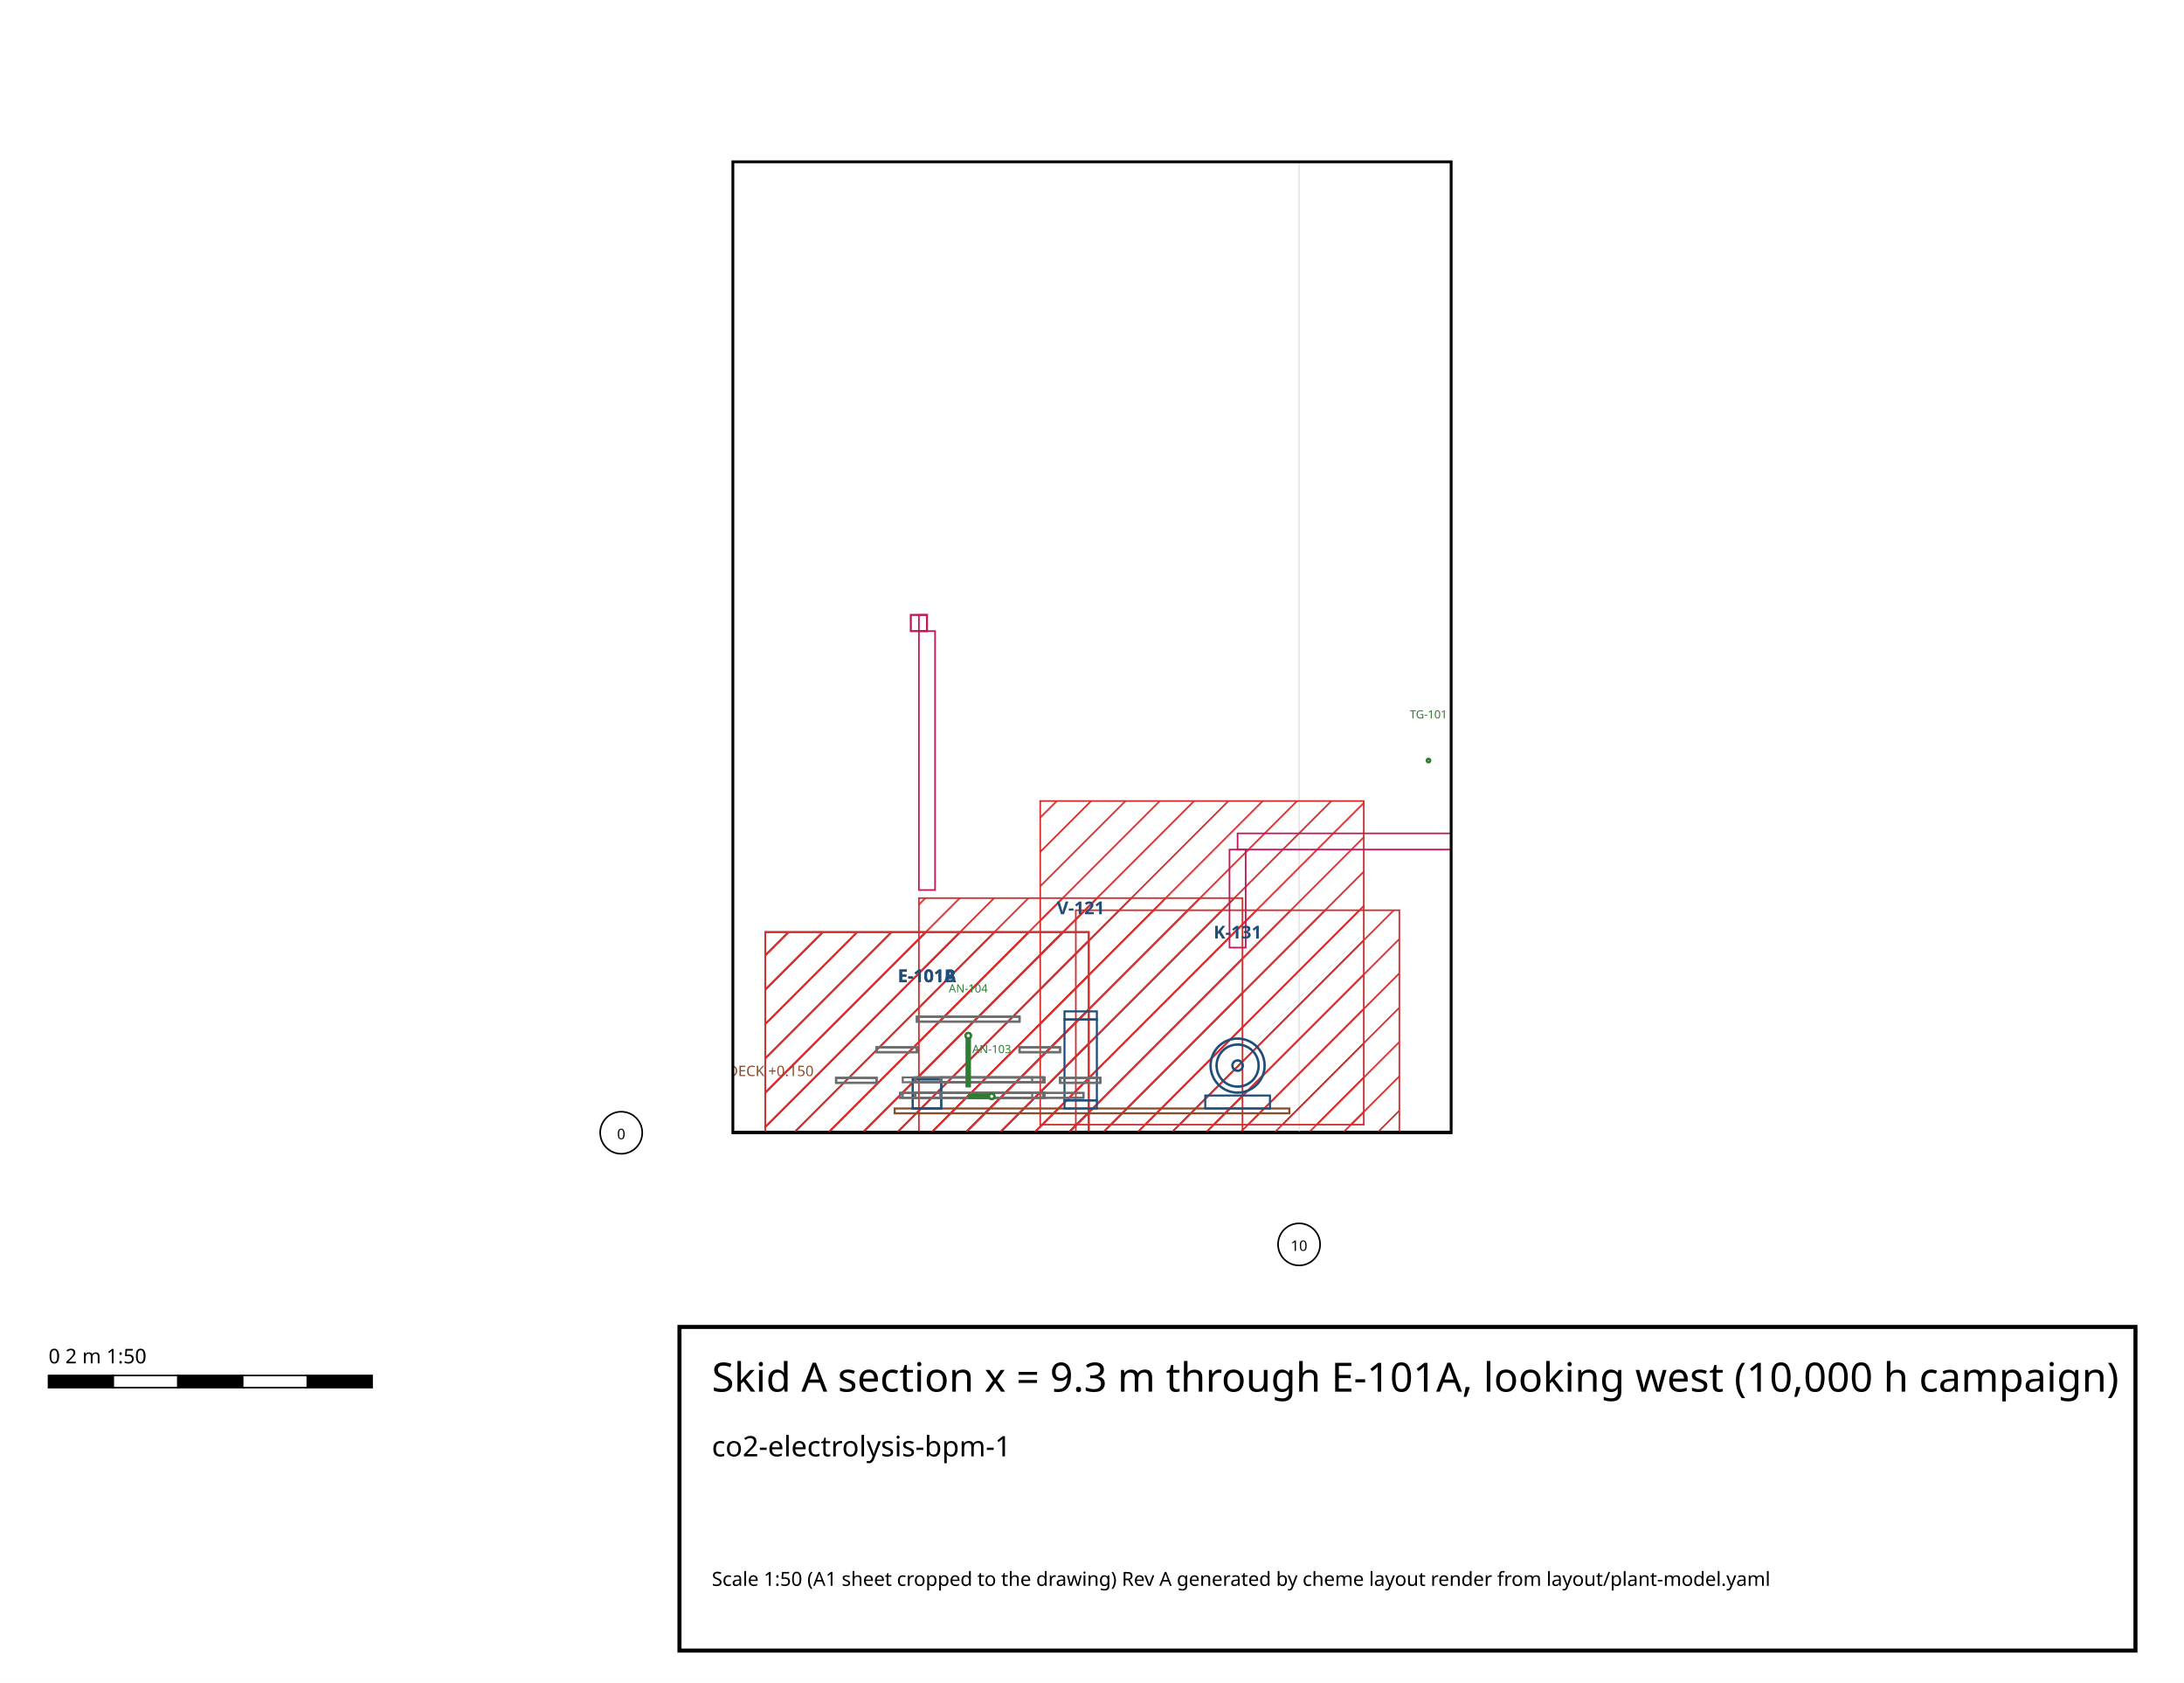
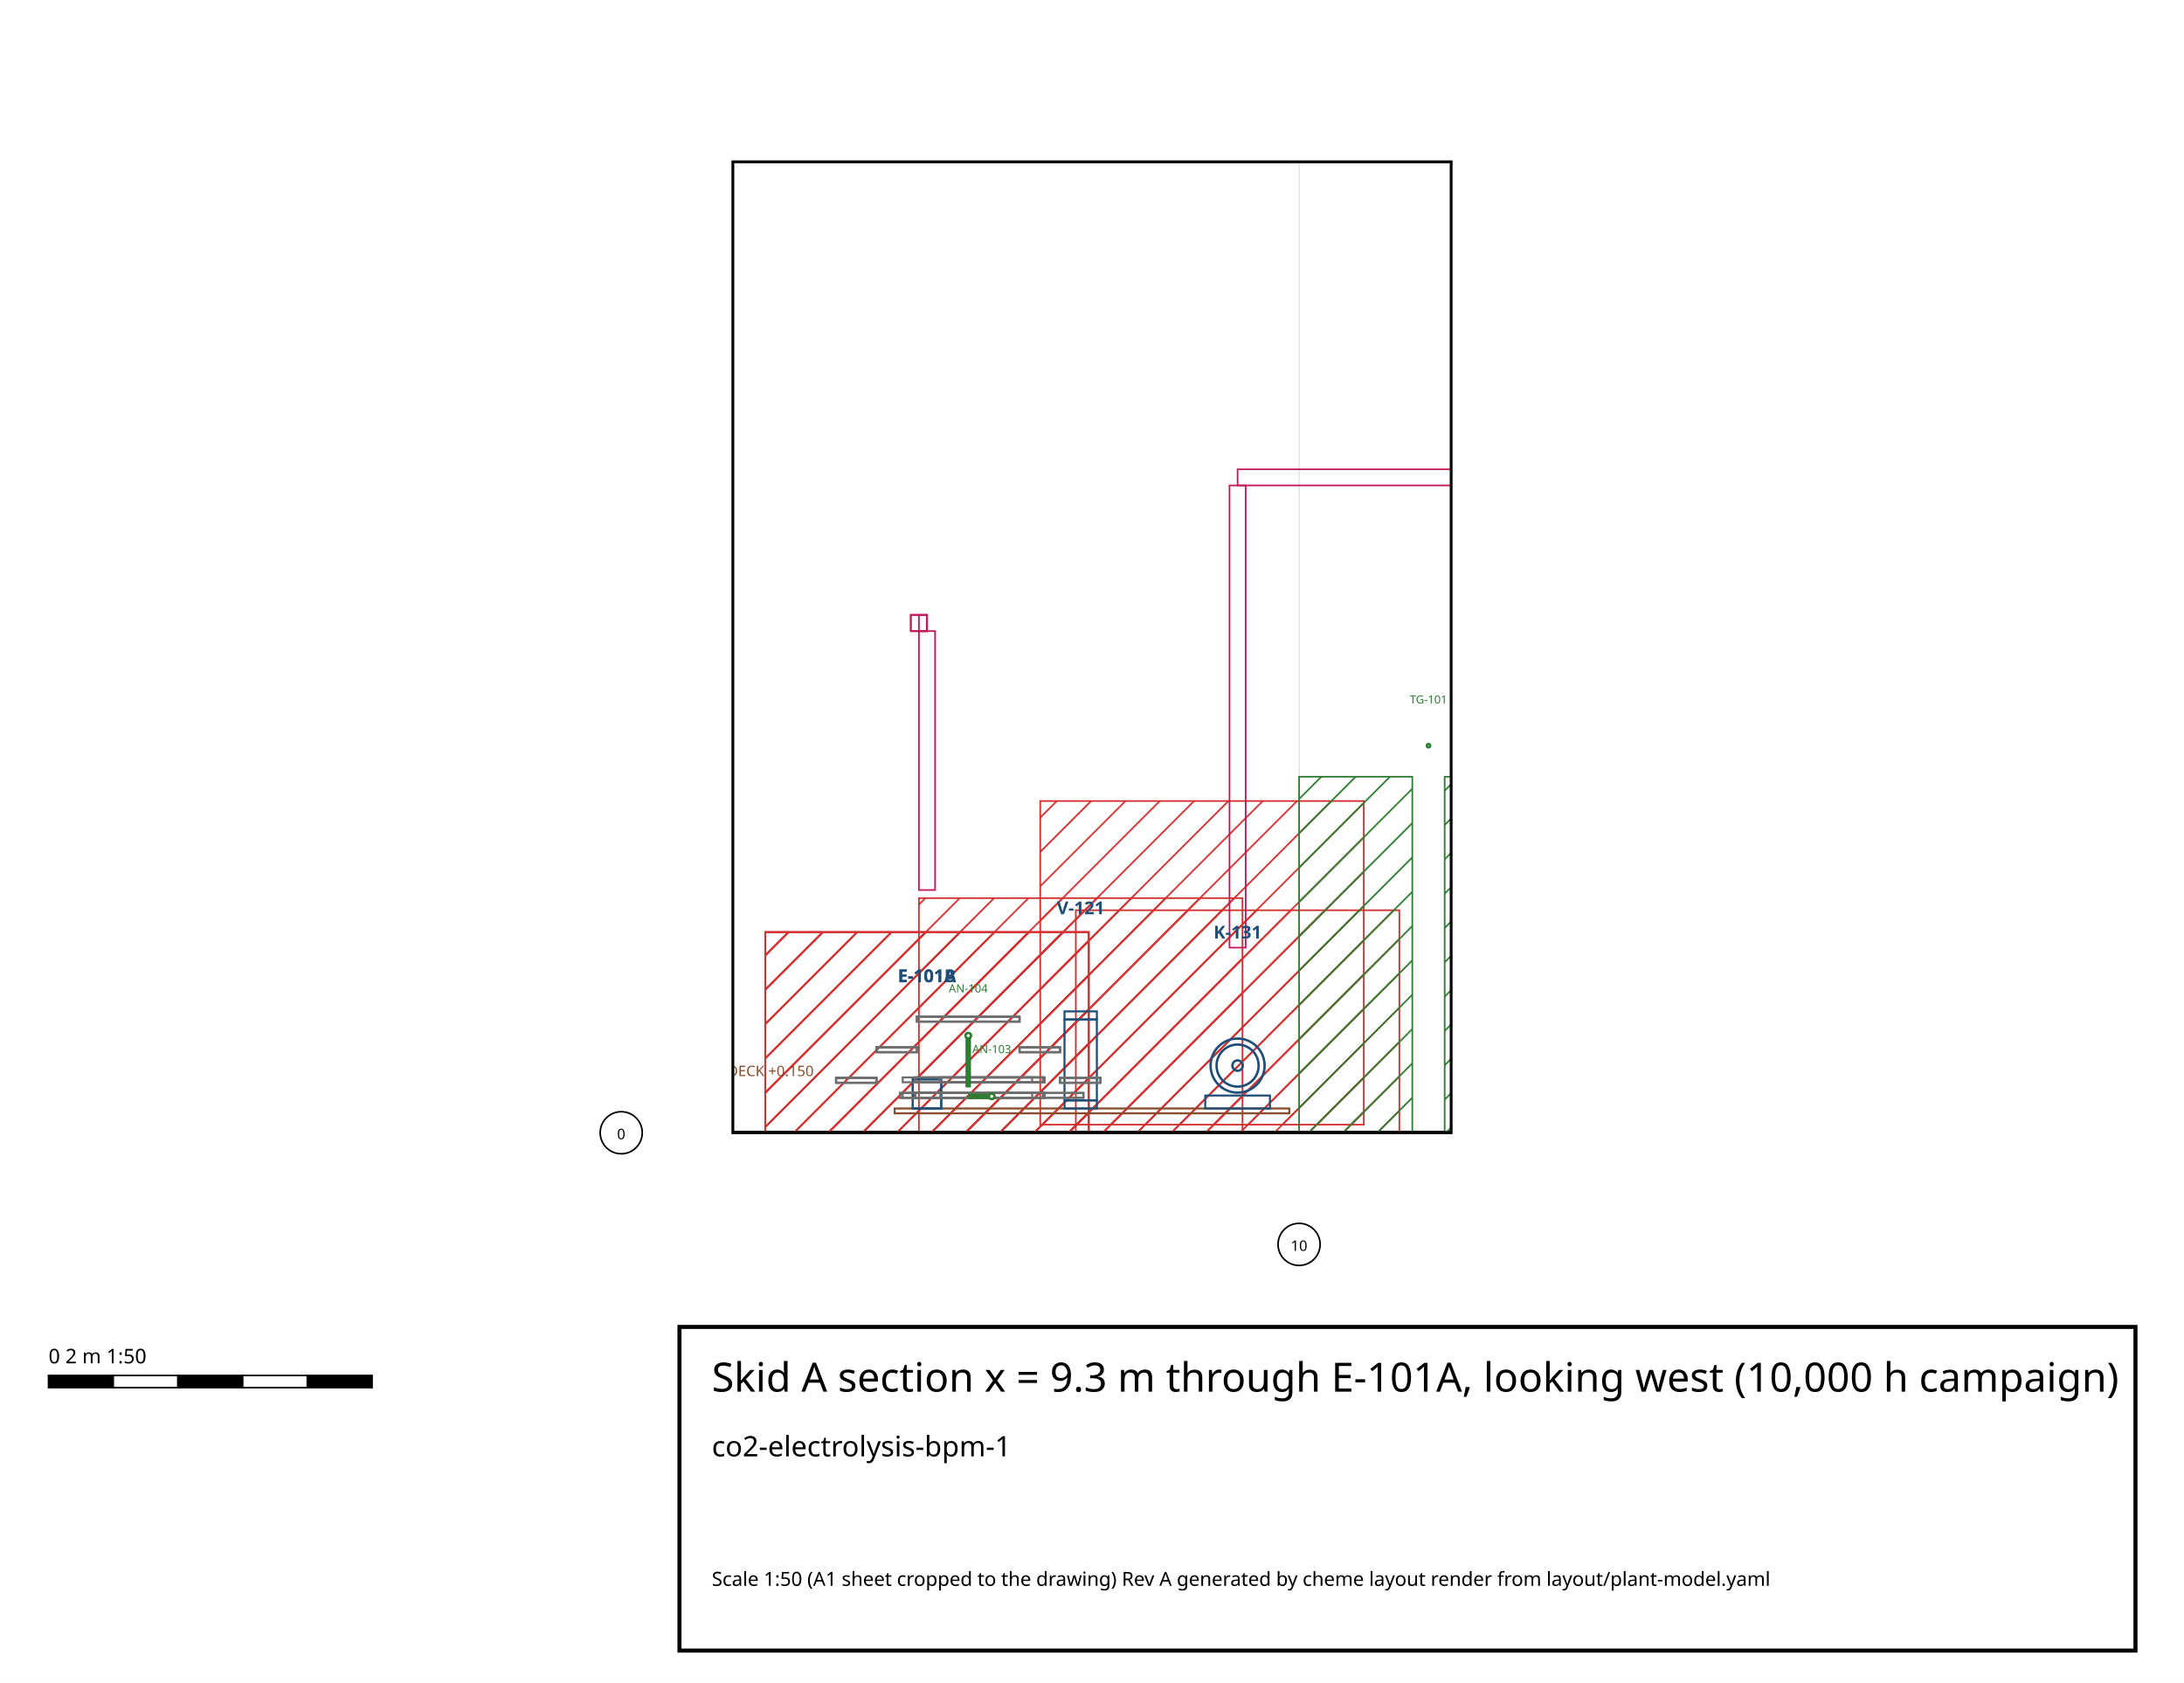
<svg xmlns="http://www.w3.org/2000/svg" width="270.00" height="208.00" viewBox="285.50 202.00 270.00 208.00">
  <defs>
    <pattern id="hatch-hazardous" width="3" height="3" patternUnits="userSpaceOnUse" patternTransform="rotate(45)">
      <line x1="0" y1="0" x2="0" y2="3" stroke="#d32f2f" stroke-width="0.4" />
    </pattern>
    <pattern id="hatch-oxygen_enriched" width="3" height="3" patternUnits="userSpaceOnUse" patternTransform="rotate(45)">
      <line x1="0" y1="0" x2="0" y2="3" stroke="#1976d2" stroke-width="0.4" />
    </pattern>
    <pattern id="hatch-oxygen_deficient" width="3" height="3" patternUnits="userSpaceOnUse" patternTransform="rotate(45)">
      <line x1="0" y1="0" x2="0" y2="3" stroke="#7b1fa2" stroke-width="0.4" />
    </pattern>
    <pattern id="hatch-keep_clear" width="3" height="3" patternUnits="userSpaceOnUse" patternTransform="rotate(45)">
      <line x1="0" y1="0" x2="0" y2="3" stroke="#ef6c00" stroke-width="0.4" />
    </pattern>
    <pattern id="hatch-laydown" width="3" height="3" patternUnits="userSpaceOnUse" patternTransform="rotate(45)">
      <line x1="0" y1="0" x2="0" y2="3" stroke="#8d6e63" stroke-width="0.4" />
    </pattern>
    <pattern id="hatch-maintenance" width="3" height="3" patternUnits="userSpaceOnUse" patternTransform="rotate(45)">
      <line x1="0" y1="0" x2="0" y2="3" stroke="#f9a825" stroke-width="0.4" />
    </pattern>
    <pattern id="hatch-escape" width="3" height="3" patternUnits="userSpaceOnUse" patternTransform="rotate(45)">
      <line x1="0" y1="0" x2="0" y2="3" stroke="#2e7d32" stroke-width="0.4" />
    </pattern>
    <clipPath id="area">
      <rect x="376.10" y="222.00" width="88.80" height="120.00" />
    </clipPath>
  </defs>
  <rect x="285.50" y="202.00" width="270.00" height="208.00" fill="#ffffff" />
  <g id="drawing" clip-path="url(#area)">
    <g id="grid">
      <polyline points="376.10,342.00 464.90,342.00" fill="none" stroke="#000" stroke-width="0.50" stroke-linecap="butt" id="grade" />
      <line x1="446.10" y1="342.00" x2="446.10" y2="222.00" stroke="#e0e0e0" stroke-width="0.15" />
      <line x1="376.10" y1="342.00" x2="464.90" y2="342.00" stroke="#e0e0e0" stroke-width="0.15" />
    </g>
    <g id="areas" />
    <g id="zones">
      <polygon points="380.10,357.20 420.10,357.20 420.10,317.20 380.10,317.20" fill="url(#hatch-hazardous)" stroke="#d32f2f" stroke-width="0.2" id="zone-Z-HAZ-A-0" />
      <polygon points="380.10,357.20 420.10,357.20 420.10,317.20 380.10,317.20" fill="url(#hatch-hazardous)" stroke="#d32f2f" stroke-width="0.2" id="zone-Z-HAZ-A-1" />
      <polygon points="380.10,357.20 420.10,357.20 420.10,317.20 380.10,317.20" fill="url(#hatch-hazardous)" stroke="#d32f2f" stroke-width="0.2" id="zone-Z-HAZ-A-2" />
      <polygon points="399.10,353.00 439.10,353.00 439.10,313.00 399.10,313.00" fill="url(#hatch-hazardous)" stroke="#d32f2f" stroke-width="0.2" id="zone-Z-HAZ-A-4" />
      <polygon points="418.50,354.50 458.50,354.50 458.50,314.50 418.50,314.50" fill="url(#hatch-hazardous)" stroke="#d32f2f" stroke-width="0.2" id="zone-Z-HAZ-A-5" />
      <polygon points="414.10,341.00 454.10,341.00 454.10,301.00 414.10,301.00" fill="url(#hatch-hazardous)" stroke="#d32f2f" stroke-width="0.2" id="zone-Z-HAZ-A-6" />
+       <polygon points="464.10,342.00 502.10,342.00 502.10,298.00 464.10,298.00" fill="url(#hatch-escape)" stroke="#2e7d32" stroke-width="0.2" id="zone-ESC-A2-0" />
+       <polygon points="446.10,342.00 460.10,342.00 460.10,298.00 446.10,298.00" fill="url(#hatch-escape)" stroke="#2e7d32" stroke-width="0.2" id="zone-ESC-A4-0" />
      <polygon points="246.10,342.00 376.10,342.00 376.10,336.00 246.10,336.00" fill="url(#hatch-crane_pad)" stroke="#ef6c00" stroke-width="0.2" id="zone-CP-A-0" />
    </g>
    <g id="roads" />
    <g id="buildings" />
    <g id="racks" />
    <g id="structures">
      <polyline points="396.10,340.40 396.10,340.40" fill="none" stroke="#8a4b2a" stroke-width="2.80" stroke-linecap="butt" />
      <polyline points="444.90,340.40 444.90,340.40" fill="none" stroke="#8a4b2a" stroke-width="2.80" stroke-linecap="butt" />
      <polygon points="396.10,339.60 444.90,339.60 444.90,339.00 396.10,339.00" fill="none" stroke="#8a4b2a" stroke-width="0.25" />
      <polyline points="396.10,317.00 396.10,317.00" fill="none" stroke="#8a4b2a" stroke-width="1.00" stroke-linecap="butt" />
      <polyline points="444.90,317.00 444.90,317.00" fill="none" stroke="#8a4b2a" stroke-width="1.00" stroke-linecap="butt" />
    </g>
    <g id="equipment">
      <g id="equipment-E-101A">
        <polygon points="398.34,339.00 401.86,339.00 401.86,335.40 398.34,335.40" fill="none" stroke="#1f4e79" stroke-width="0.25" />
      </g>
      <g id="equipment-E-101B">
        <polygon points="398.34,339.00 401.86,339.00 401.86,335.40 398.34,335.40" fill="none" stroke="#1f4e79" stroke-width="0.25" />
      </g>
      <g id="equipment-V-121">
        <polygon points="417.10,339.00 421.10,339.00 421.10,338.00 417.10,338.00" fill="none" stroke="#1f4e79" stroke-width="0.25" />
        <polygon points="417.10,338.00 421.10,338.00 421.10,328.00 417.10,328.00" fill="none" stroke="#1f4e79" stroke-width="0.25" />
        <polygon points="417.10,328.00 421.10,328.00 421.10,327.00 417.10,327.00" fill="none" stroke="#1f4e79" stroke-width="0.25" />
      </g>
      <g id="equipment-K-131">
        <polygon points="434.50,339.00 442.50,339.00 442.50,337.40 434.50,337.40" fill="none" stroke="#1f4e79" stroke-width="0.25" />
        <circle cx="438.50" cy="333.70" r="3.34" fill="none" stroke="#1f4e79" stroke-width="0.3" />
        <circle cx="438.50" cy="333.70" r="2.60" fill="none" stroke="#1f4e79" stroke-width="0.3" />
        <circle cx="438.50" cy="333.70" r="0.64" fill="none" stroke="#1f4e79" stroke-width="0.3" />
      </g>
    </g>
    <g id="platforms">
      <polygon points="398.64,335.76 414.64,335.76 414.64,335.16 398.64,335.16" fill="none" stroke="#6d6d6d" stroke-width="0.25" />
      <polygon points="398.64,337.68 414.64,337.68 414.64,337.08 398.64,337.08" fill="none" stroke="#6d6d6d" stroke-width="0.25" />
      <polygon points="398.64,337.68 414.64,337.68 414.64,337.08 398.64,337.08" fill="none" stroke="#6d6d6d" stroke-width="0.25" />
      <polygon points="398.64,335.76 414.64,335.76 414.64,335.16 398.64,335.16" fill="none" stroke="#6d6d6d" stroke-width="0.25" />
      <polygon points="398.64,337.68 414.64,337.68 414.64,337.08 398.64,337.08" fill="none" stroke="#6d6d6d" stroke-width="0.25" />
      <polygon points="398.64,337.68 414.64,337.68 414.64,337.08 398.64,337.08" fill="none" stroke="#6d6d6d" stroke-width="0.25" />
      <polygon points="397.10,335.76 413.10,335.76 413.10,335.16 397.10,335.16" fill="none" stroke="#6d6d6d" stroke-width="0.25" />
      <polygon points="397.10,337.68 413.10,337.68 413.10,337.08 397.10,337.08" fill="none" stroke="#6d6d6d" stroke-width="0.25" />
      <polygon points="401.76,335.76 414.44,335.76 414.44,335.16 401.76,335.16" fill="none" stroke="#6d6d6d" stroke-width="0.25" />
      <polygon points="396.76,337.68 401.76,337.68 401.76,337.08 396.76,337.08" fill="none" stroke="#6d6d6d" stroke-width="0.25" />
      <polygon points="414.44,337.68 419.44,337.68 419.44,337.08 414.44,337.08" fill="none" stroke="#6d6d6d" stroke-width="0.25" />
      <polygon points="401.76,335.76 414.44,335.76 414.44,335.16 401.76,335.16" fill="none" stroke="#6d6d6d" stroke-width="0.25" />
      <polygon points="396.76,337.68 401.76,337.68 401.76,337.08 396.76,337.08" fill="none" stroke="#6d6d6d" stroke-width="0.25" />
      <polygon points="414.44,337.68 419.44,337.68 419.44,337.08 414.44,337.08" fill="none" stroke="#6d6d6d" stroke-width="0.25" />
      <polygon points="398.86,328.26 411.54,328.26 411.54,327.66 398.86,327.66" fill="none" stroke="#6d6d6d" stroke-width="0.25" />
      <polygon points="416.54,335.82 421.54,335.82 421.54,335.22 416.54,335.22" fill="none" stroke="#6d6d6d" stroke-width="0.25" />
      <polygon points="411.54,332.04 416.54,332.04 416.54,331.44 411.54,331.44" fill="none" stroke="#6d6d6d" stroke-width="0.25" />
      <polygon points="388.86,335.82 393.86,335.82 393.86,335.22 388.86,335.22" fill="none" stroke="#6d6d6d" stroke-width="0.25" />
      <polygon points="393.86,332.04 398.86,332.04 398.86,331.44 393.86,331.44" fill="none" stroke="#6d6d6d" stroke-width="0.25" />
      <polygon points="398.86,328.26 411.54,328.26 411.54,327.66 398.86,327.66" fill="none" stroke="#6d6d6d" stroke-width="0.25" />
      <polygon points="416.54,335.82 421.54,335.82 421.54,335.22 416.54,335.22" fill="none" stroke="#6d6d6d" stroke-width="0.25" />
      <polygon points="411.54,332.04 416.54,332.04 416.54,331.44 411.54,331.44" fill="none" stroke="#6d6d6d" stroke-width="0.25" />
      <polygon points="388.86,335.82 393.86,335.82 393.86,335.22 388.86,335.22" fill="none" stroke="#6d6d6d" stroke-width="0.25" />
      <polygon points="393.86,332.04 398.86,332.04 398.86,331.44 393.86,331.44" fill="none" stroke="#6d6d6d" stroke-width="0.25" />
      <polygon points="398.86,328.26 411.54,328.26 411.54,327.66 398.86,327.66" fill="none" stroke="#6d6d6d" stroke-width="0.25" />
      <polygon points="416.54,335.82 421.54,335.82 421.54,335.22 416.54,335.22" fill="none" stroke="#6d6d6d" stroke-width="0.25" />
      <polygon points="411.54,332.04 416.54,332.04 416.54,331.44 411.54,331.44" fill="none" stroke="#6d6d6d" stroke-width="0.25" />
      <polygon points="388.86,335.82 393.86,335.82 393.86,335.22 388.86,335.22" fill="none" stroke="#6d6d6d" stroke-width="0.25" />
      <polygon points="393.86,332.04 398.86,332.04 398.86,331.44 393.86,331.44" fill="none" stroke="#6d6d6d" stroke-width="0.25" />
    </g>
    <g id="pipes">
      <g id="pipe-P-01/Line_AN103A_S1" data-line="AN-103A">
        <polyline points="408.10,337.50 405.20,337.50" fill="none" stroke="#2e7d32" stroke-width="0.68" stroke-linecap="butt" />
      </g>
      <g id="pipe-P-01/Line_AN103_S1" data-line="AN-103">
        <circle cx="408.10" cy="337.50" r="0.34" fill="none" stroke="#2e7d32" stroke-width="0.25" />
      </g>
      <g id="pipe-P-01/Line_AN103_S2" data-line="AN-103">
        <circle cx="408.10" cy="337.50" r="0.34" fill="#fff" stroke="#2e7d32" stroke-width="0.3" />
      </g>
      <g id="pipe-P-01/Line_AN104A_S1" data-line="AN-104A">
        <polyline points="405.20,336.40 405.20,330.00" fill="none" stroke="#2e7d32" stroke-width="0.68" stroke-linecap="butt" />
      </g>
      <g id="pipe-P-01/Line_AN104_S3" data-line="AN-104">
        <circle cx="405.20" cy="330.00" r="0.34" fill="none" stroke="#2e7d32" stroke-width="0.25" />
      </g>
      <g id="pipe-P-01/Line_AN104_S4" data-line="AN-104">
        <circle cx="405.20" cy="330.00" r="0.34" fill="#fff" stroke="#2e7d32" stroke-width="0.3" />
      </g>
-       <g id="pipe-P-01/Line_TG101_S1" data-line="TG-101">
-         <circle cx="462.10" cy="296.00" r="0.21" fill="#fff" stroke="#2e7d32" stroke-width="0.3" />
+       <g id="pipe-P-01/Line_TG101_S2" data-line="TG-101">
+         <circle cx="462.10" cy="294.16" r="0.21" fill="#fff" stroke="#2e7d32" stroke-width="0.3" />
      </g>
    </g>
    <g id="trays">
      <g id="tray-PT-PR-1-2" data-system="power">
        <polygon points="521.10,277.00 523.10,277.00 523.10,275.00 521.10,275.00" fill="none" stroke="#c2185b" stroke-width="0.2" />
      </g>
      <g id="tray-PT-PR-1-3" data-system="power">
        <polygon points="521.10,277.00 523.10,277.00 523.10,275.00 521.10,275.00" fill="none" stroke="#c2185b" stroke-width="0.25" />
      </g>
      <g id="tray-IT-PR-1-1" data-system="instrument">
        <polygon points="509.10,277.00 511.10,277.00 511.10,275.00 509.10,275.00" fill="none" stroke="#1565c0" stroke-width="0.25" />
      </g>
      <g id="tray-PT-M-K-131" data-system="power">
-         <polygon points="521.10,307.00 523.10,307.00 523.10,277.00 521.10,277.00" fill="none" stroke="#c2185b" stroke-width="0.2" />
-         <polygon points="438.50,307.00 522.10,307.00 522.10,305.00 438.50,305.00" fill="none" stroke="#c2185b" stroke-width="0.2" />
-         <polygon points="437.50,319.12 439.50,319.12 439.50,307.00 437.50,307.00" fill="none" stroke="#c2185b" stroke-width="0.2" />
+         <polygon points="521.10,277.00 523.10,277.00 523.10,262.00 521.10,262.00" fill="none" stroke="#c2185b" stroke-width="0.2" />
+         <polygon points="438.50,262.00 522.10,262.00 522.10,260.00 438.50,260.00" fill="none" stroke="#c2185b" stroke-width="0.2" />
+         <polygon points="437.50,319.12 439.50,319.12 439.50,262.00 437.50,262.00" fill="none" stroke="#c2185b" stroke-width="0.2" />
      </g>
      <g id="tray-PT-DC-E101A" data-system="power">
        <polygon points="398.10,280.00 400.10,280.00 400.10,278.00 398.10,278.00" fill="none" stroke="#c2185b" stroke-width="0.25" />
        <polygon points="399.10,280.00 400.10,280.00 400.10,278.00 399.10,278.00" fill="none" stroke="#c2185b" stroke-width="0.2" />
        <polygon points="399.10,312.00 401.10,312.00 401.10,280.00 399.10,280.00" fill="none" stroke="#c2185b" stroke-width="0.2" />
      </g>
    </g>
    <g id="ducts" />
    <g id="inline" />
    <g id="labels">
      <text x="516.10" y="272.00" font-size="1.8" font-family="sans-serif" text-anchor="start" fill="#7a5c3e">PR-1 +3.200</text>
      <text x="386.10" y="335.00" font-size="1.8" font-family="sans-serif" text-anchor="end" fill="#8a4b2a">DECK +0.150</text>
      <text x="400.10" y="323.40" font-size="2.2" font-family="sans-serif" text-anchor="middle" fill="#1f4e79" font-weight="bold">E-101A</text>
      <text x="400.10" y="323.40" font-size="2.2" font-family="sans-serif" text-anchor="middle" fill="#1f4e79" font-weight="bold">E-101B</text>
      <text x="419.10" y="315.00" font-size="2.2" font-family="sans-serif" text-anchor="middle" fill="#1f4e79" font-weight="bold">V-121</text>
      <text x="438.50" y="318.00" font-size="2.2" font-family="sans-serif" text-anchor="middle" fill="#1f4e79" font-weight="bold">K-131</text>
      <text x="408.10" y="332.16" font-size="1.4" font-family="sans-serif" text-anchor="middle" fill="#2e7d32">AN-103</text>
      <text x="405.20" y="324.66" font-size="1.4" font-family="sans-serif" text-anchor="middle" fill="#2e7d32">AN-104</text>
-       <text x="462.10" y="290.79" font-size="1.4" font-family="sans-serif" text-anchor="middle" fill="#2e7d32">TG-101</text>
+       <text x="462.10" y="288.95" font-size="1.4" font-family="sans-serif" text-anchor="middle" fill="#2e7d32">TG-101</text>
    </g>
  </g>
  <rect x="376.10" y="222.00" width="88.80" height="120.00" fill="none" stroke="#000" stroke-width="0.35" />
  <g class="bubble" transform="translate(0.00,9.80)">
    <circle cx="446.10" cy="346.00" r="2.6" fill="#fff" stroke="#000" stroke-width="0.2" />
    <text x="446.10" y="346.80" font-size="1.8" font-family="sans-serif" text-anchor="middle">10</text>
  </g>
  <g class="bubble" transform="translate(-9.80,0.00)">
    <circle cx="372.10" cy="342.00" r="2.6" fill="#fff" stroke="#000" stroke-width="0.2" />
    <text x="372.10" y="342.80" font-size="1.8" font-family="sans-serif" text-anchor="middle">0</text>
  </g>
  <g id="scale-bar" transform="translate(276.50,-168.00)">
    <rect x="15.00" y="540.00" width="8.00" height="1.5" fill="#000" stroke="#000" stroke-width="0.2" />
    <rect x="23.00" y="540.00" width="8.00" height="1.5" fill="#fff" stroke="#000" stroke-width="0.2" />
    <rect x="31.00" y="540.00" width="8.00" height="1.5" fill="#000" stroke="#000" stroke-width="0.2" />
    <rect x="39.00" y="540.00" width="8.00" height="1.5" fill="#fff" stroke="#000" stroke-width="0.2" />
    <rect x="47.00" y="540.00" width="8.00" height="1.5" fill="#000" stroke="#000" stroke-width="0.2" />
    <text x="15.00" y="538.50" font-size="2.5" font-family="sans-serif">0      2 m    1:50</text>
  </g>
  <g id="title-block" transform="translate(-281.50,-178.00)">
    <rect x="651.0" y="544.0" width="180" height="40.0" fill="#fff" stroke="#000" stroke-width="0.5" />
    <text x="655.0" y="552.0" font-size="5" font-family="sans-serif">Skid A section x = 9.3 m through E-101A, looking west (10,000 h campaign)</text>
    <text x="655.0" y="560.0" font-size="3.5" font-family="sans-serif">co2-electrolysis-bpm-1</text>
    <text x="655.0" y="568.0" font-size="2.8" font-family="sans-serif" />
    <text x="655.0" y="576.0" font-size="2.4" font-family="sans-serif">Scale 1:50 (A1 sheet cropped to the drawing)   Rev A   generated by cheme layout render from layout/plant-model.yaml</text>
  </g>
</svg>
